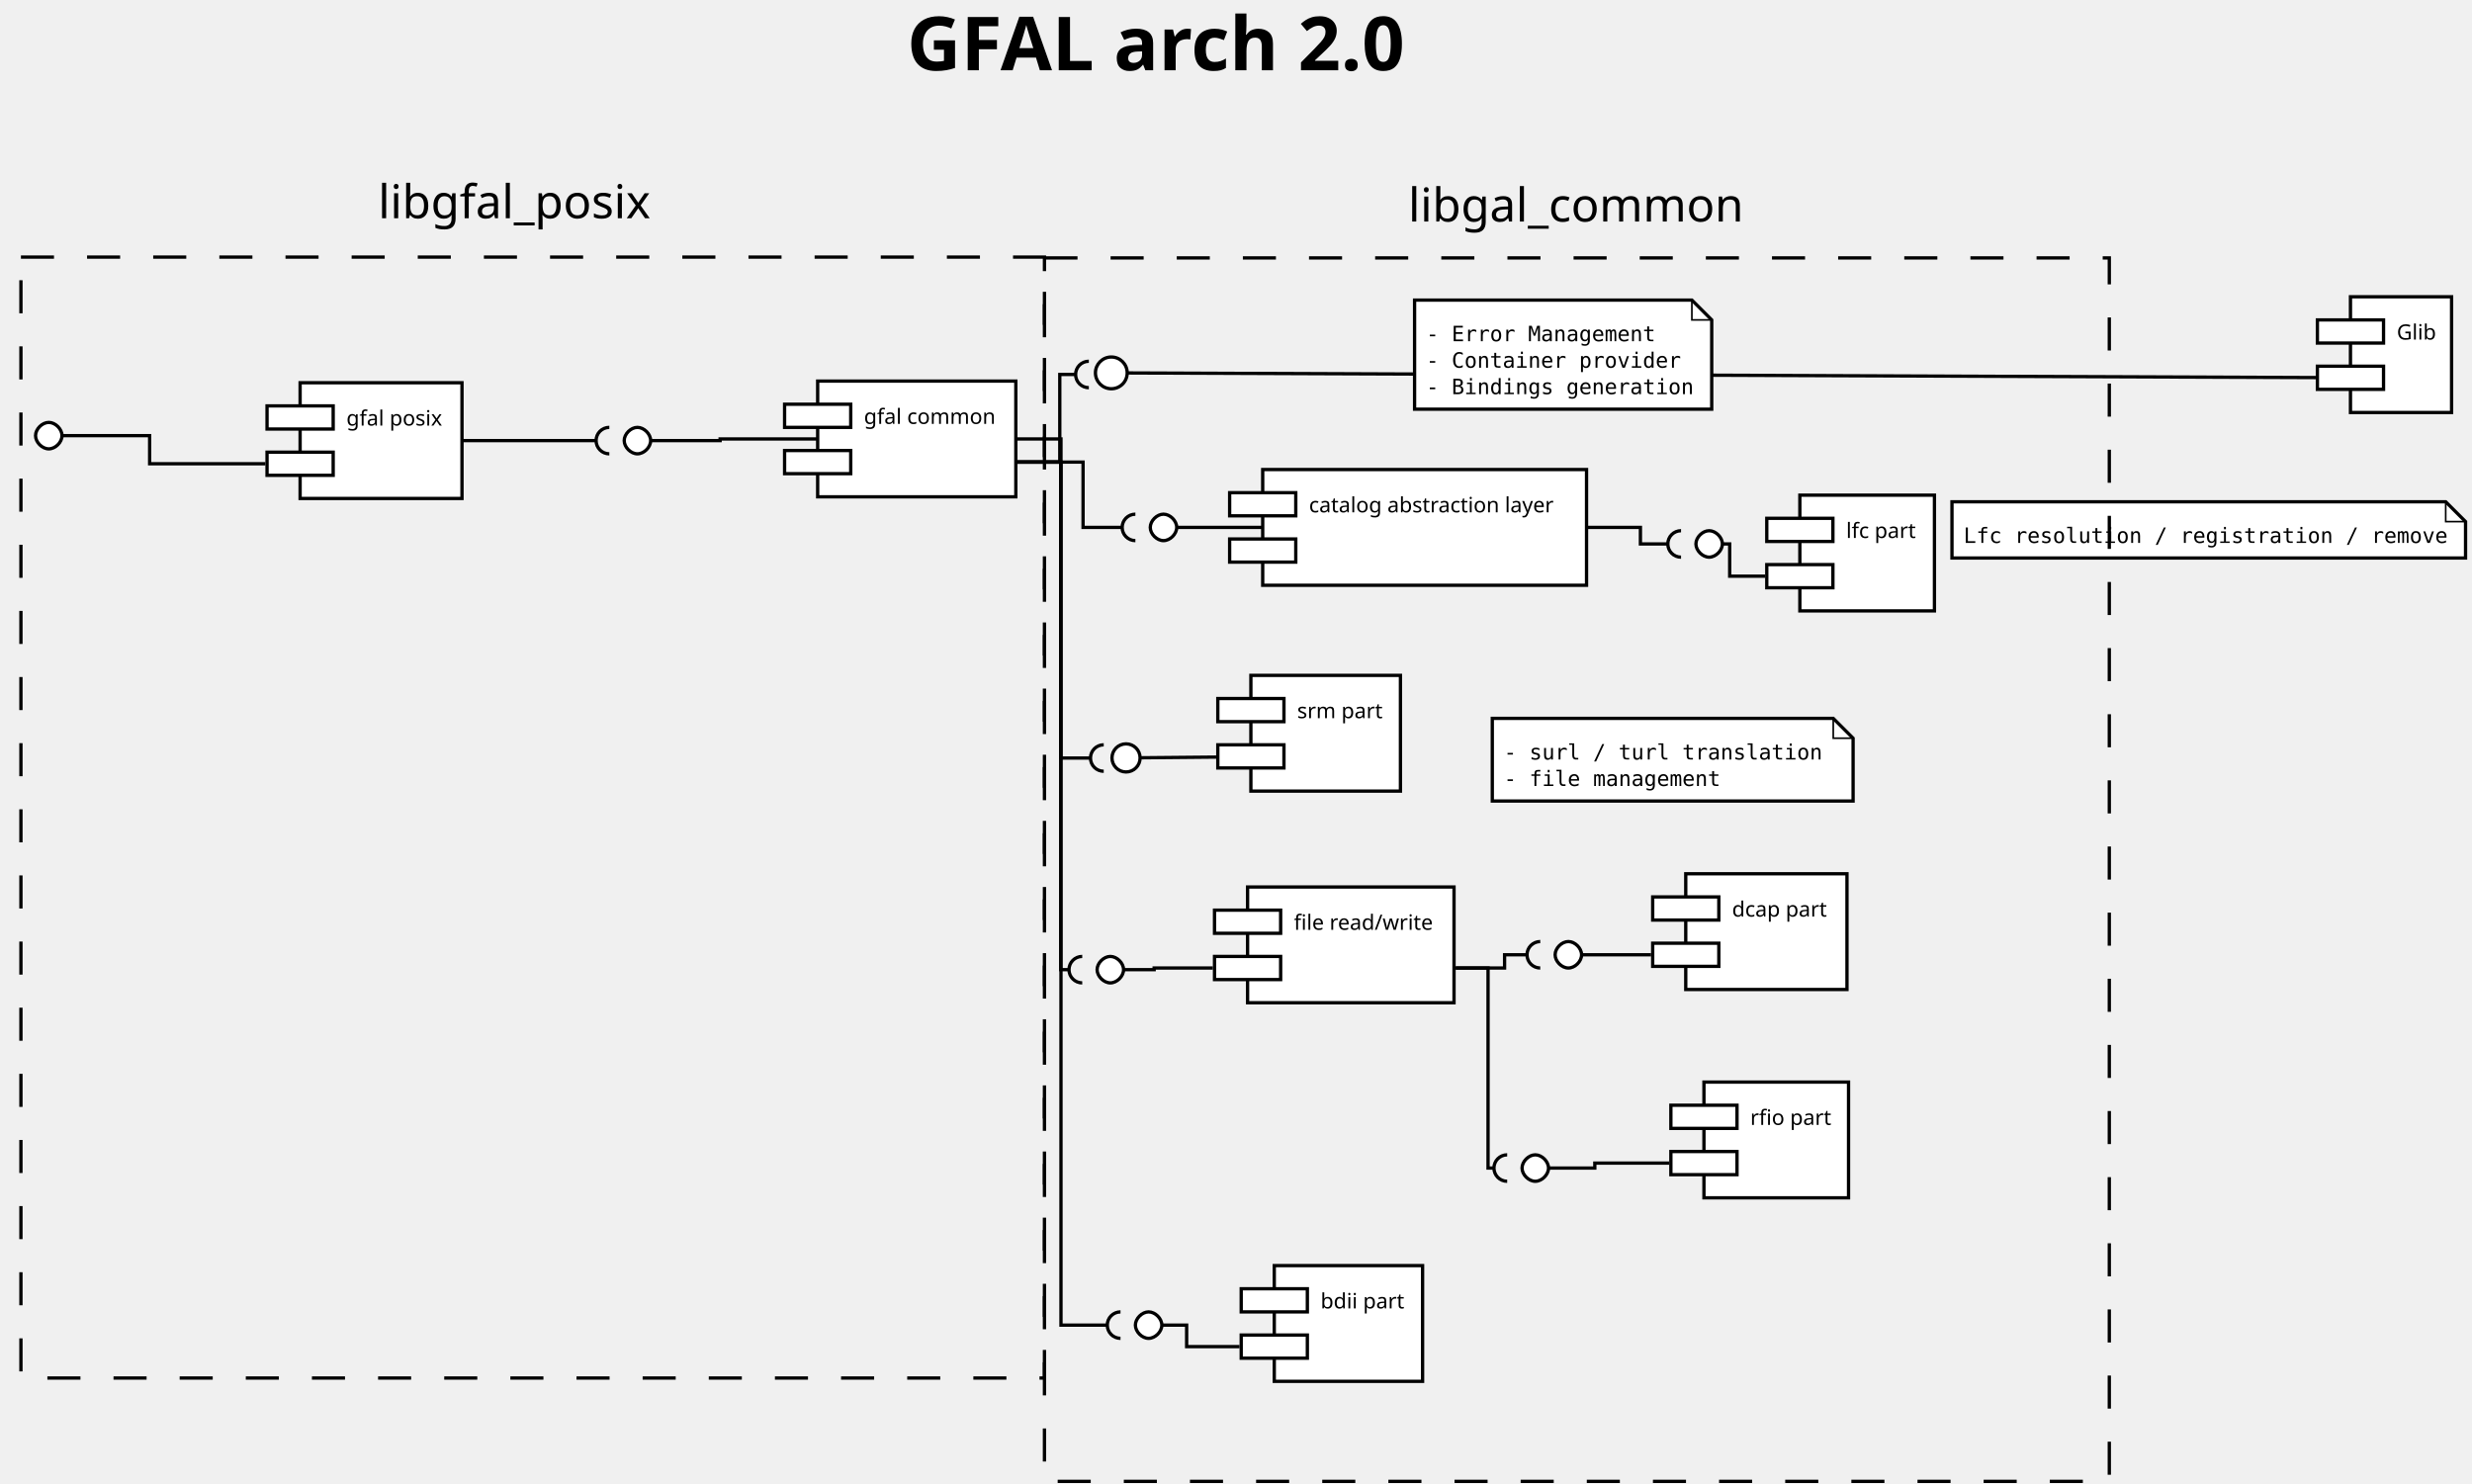
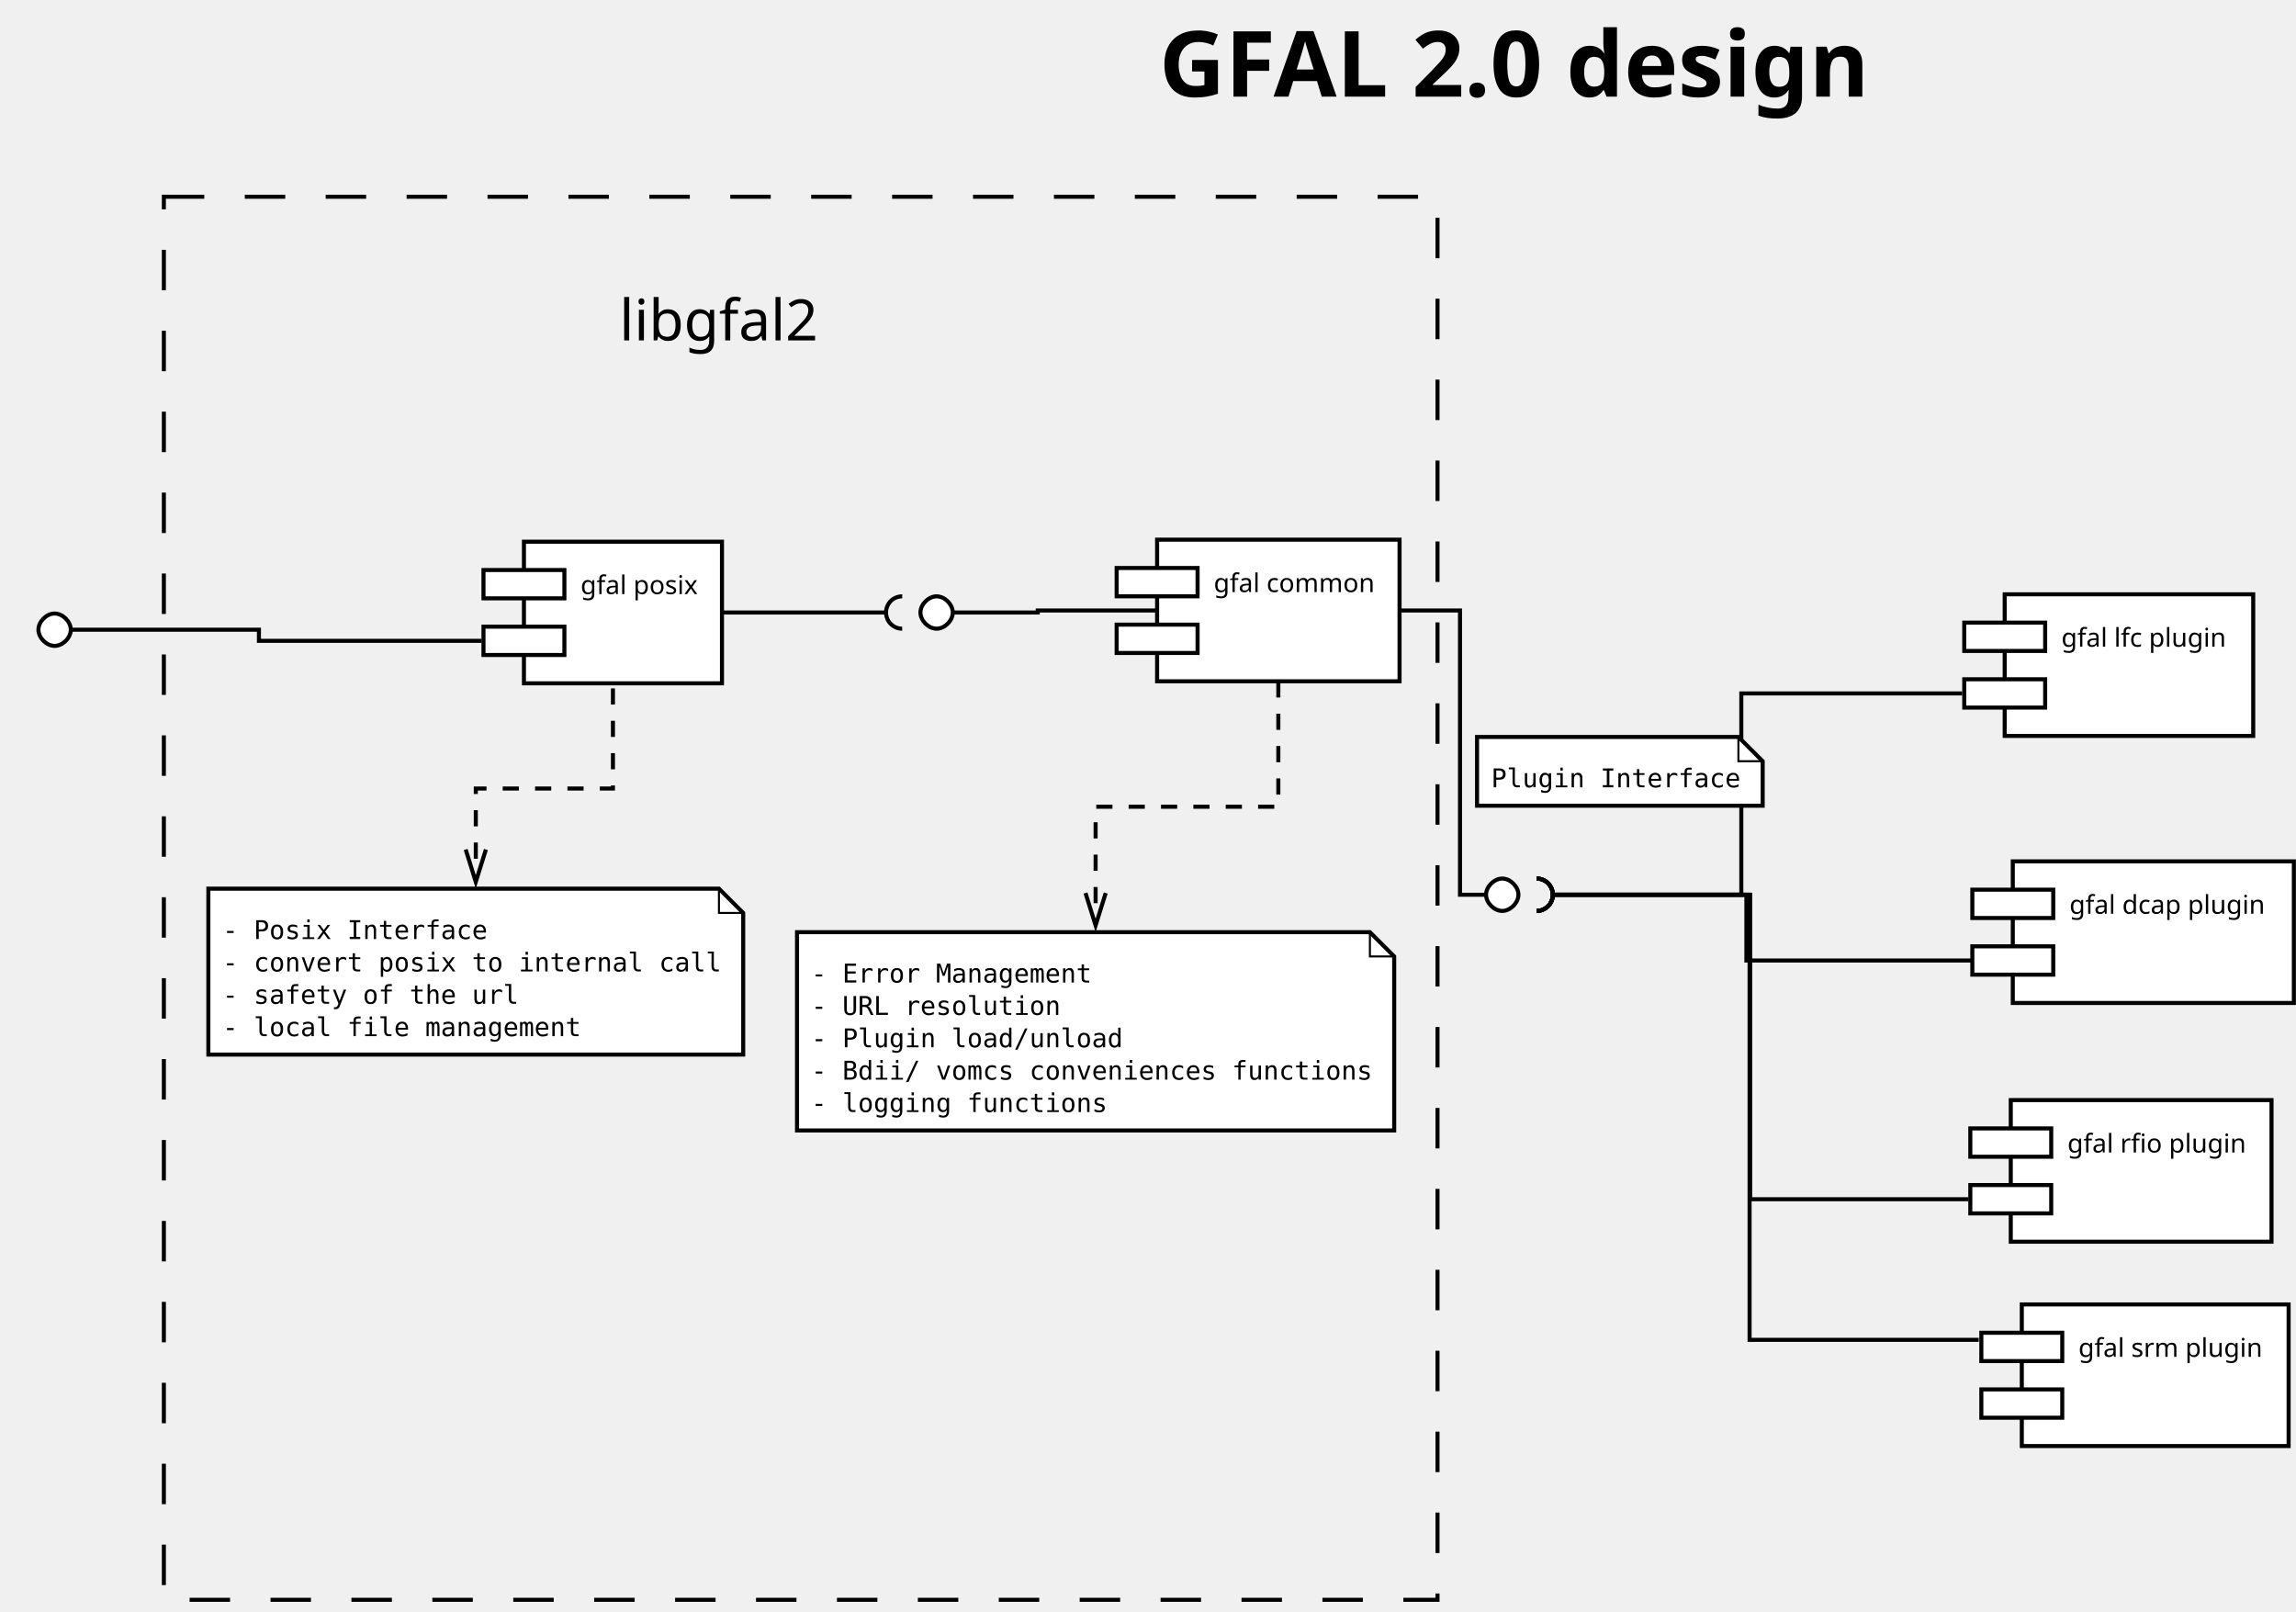
- <svg xmlns="http://www.w3.org/2000/svg" width="75cm" height="45cm" viewBox="245 -548 1490 897">
+ <svg xmlns="http://www.w3.org/2000/svg" width="57cm" height="40cm" viewBox="165 -580 1135 788">
  <g>
    <rect style="fill: #ffffff" x="424" y="-316.5" width="97.9" height="70" />
    <rect style="fill: none; fill-opacity:0; stroke-width: 2; stroke: #000000" x="424" y="-316.5" width="97.9" height="70" />
    <rect style="fill: #ffffff" x="404" y="-302.5" width="40" height="14" />
    <rect style="fill: none; fill-opacity:0; stroke-width: 2; stroke: #000000" x="404" y="-302.5" width="40" height="14" />
    <rect style="fill: #ffffff" x="404" y="-274.5" width="40" height="14" />
    <rect style="fill: none; fill-opacity:0; stroke-width: 2; stroke: #000000" x="404" y="-274.5" width="40" height="14" />
    <text style="fill: #000000;text-anchor:start;font-size:12.8;font-family:sanserif;font-style:normal;font-weight:normal" x="452" y="-290.6">
      <tspan x="452" y="-290.6">gfal posix</tspan>
    </text>
  </g>
  <g>
    <rect style="fill: #ffffff" x="737" y="-317.5" width="119.85" height="70" />
    <rect style="fill: none; fill-opacity:0; stroke-width: 2; stroke: #000000" x="737" y="-317.5" width="119.85" height="70" />
    <rect style="fill: #ffffff" x="717" y="-303.5" width="40" height="14" />
    <rect style="fill: none; fill-opacity:0; stroke-width: 2; stroke: #000000" x="717" y="-303.5" width="40" height="14" />
    <rect style="fill: #ffffff" x="717" y="-275.5" width="40" height="14" />
    <rect style="fill: none; fill-opacity:0; stroke-width: 2; stroke: #000000" x="717" y="-275.5" width="40" height="14" />
    <text style="fill: #000000;text-anchor:start;font-size:12.8;font-family:sanserif;font-style:normal;font-weight:normal" x="765" y="-291.6">
      <tspan x="765" y="-291.6">gfal common</tspan>
    </text>
  </g>
  <g>
    <polyline style="fill: none; fill-opacity:0; stroke-width: 2; stroke: #000000" points="521.9,-281.5 563.254,-281.5 563.254,-281.5 603,-281.5 " />
    <path style="fill: none; fill-opacity:0; stroke-width: 2; stroke: #000000" d="M 611,-289.5 A 8,8 0 1 0 611,-273.5" />
    <text style="fill: #000000;text-anchor:middle;font-size:12.8;font-family:monospace;font-style:normal;font-weight:normal" x="663" y="-299.5">
      <tspan x="663" y="-299.5" />
    </text>
  </g>
  <g>
-     <polyline style="fill: none; fill-opacity:0; stroke-width: 2; stroke: #000000" points="402.994,-267.5 332.997,-267.5 332.997,-284.5 280,-284.5 " />
-     <path style="fill: #ffffff" d="M 264 -284.5 C 264,-288.5 268,-292.5 272,-292.5 C 276,-292.5 280,-288.5 280,-284.5 C 280,-280.5 276,-276.5 272,-276.5 C 268,-276.5 264,-280.5 264,-284.5z" />
-     <path style="fill: none; fill-opacity:0; stroke-width: 2; stroke: #000000" d="M 264 -284.5 C 264,-288.5 268,-292.5 272,-292.5 C 276,-292.5 280,-288.5 280,-284.5 C 280,-280.5 276,-276.5 272,-276.5 C 268,-276.5 264,-280.5 264,-284.5" />
+     <polyline style="fill: none; fill-opacity:0; stroke-width: 2; stroke: #000000" points="402.994,-267.5 292.997,-267.5 292.997,-273 200,-273 " />
+     <path style="fill: #ffffff" d="M 184 -273 C 184,-277 188,-281 192,-281 C 196,-281 200,-277 200,-273 C 200,-269 196,-265 192,-265 C 188,-265 184,-269 184,-273z" />
+     <path style="fill: none; fill-opacity:0; stroke-width: 2; stroke: #000000" d="M 184 -273 C 184,-277 188,-281 192,-281 C 196,-281 200,-277 200,-273 C 200,-269 196,-265 192,-265 C 188,-265 184,-269 184,-273" />
    <text style="fill: #000000;text-anchor:middle;font-size:12.8;font-family:monospace;font-style:normal;font-weight:normal" x="416" y="-304.5">
      <tspan x="416" y="-304.5" />
    </text>
  </g>
  <g>
    <polyline style="fill: none; fill-opacity:0; stroke-width: 2; stroke: #000000" points="737,-282.5 678,-282.5 678,-281.5 636,-281.5 " />
    <path style="fill: #ffffff" d="M 620 -281.5 C 620,-285.5 624,-289.5 628,-289.5 C 632,-289.5 636,-285.5 636,-281.5 C 636,-277.5 632,-273.5 628,-273.5 C 624,-273.5 620,-277.5 620,-281.5z" />
    <path style="fill: none; fill-opacity:0; stroke-width: 2; stroke: #000000" d="M 620 -281.5 C 620,-285.5 624,-289.5 628,-289.5 C 632,-289.5 636,-285.5 636,-281.5 C 636,-277.5 632,-273.5 628,-273.5 C 624,-273.5 620,-277.5 620,-281.5" />
    <text style="fill: #000000;text-anchor:middle;font-size:12.8;font-family:monospace;font-style:normal;font-weight:normal" x="733" y="-303.5">
      <tspan x="733" y="-303.5" />
    </text>
  </g>
-   <text style="fill: #000000;text-anchor:start;font-size:45.156;font-family:sanserif;font-style:normal;font-weight:700" x="791" y="-505.5">
-     <tspan x="791" y="-505.5">GFAL arch 2.0 </tspan>
+   <text style="fill: #000000;text-anchor:start;font-size:45.156;font-family:sanserif;font-style:normal;font-weight:700" x="738" y="-536.5">
+     <tspan x="738" y="-536.5">GFAL 2.0 design</tspan>
  </text>
  <g>
-     <rect style="fill: #ffffff" x="1664" y="-368.5" width="61.15" height="70" />
-     <rect style="fill: none; fill-opacity:0; stroke-width: 2; stroke: #000000" x="1664" y="-368.5" width="61.15" height="70" />
-     <rect style="fill: #ffffff" x="1644" y="-354.5" width="40" height="14" />
-     <rect style="fill: none; fill-opacity:0; stroke-width: 2; stroke: #000000" x="1644" y="-354.5" width="40" height="14" />
-     <rect style="fill: #ffffff" x="1644" y="-326.5" width="40" height="14" />
-     <rect style="fill: none; fill-opacity:0; stroke-width: 2; stroke: #000000" x="1644" y="-326.5" width="40" height="14" />
-     <text style="fill: #000000;text-anchor:start;font-size:12.8;font-family:sanserif;font-style:normal;font-weight:normal" x="1692" y="-342.6">
-       <tspan x="1692" y="-342.6">Glib</tspan>
+     <polygon style="fill: #ffffff" points="559,-123.5 842.2,-123.5 854.2,-111.5 854.2,-25.5 559,-25.5 " />
+     <polygon style="fill: none; fill-opacity:0; stroke-width: 2; stroke: #000000" points="559,-123.5 842.2,-123.5 854.2,-111.5 854.2,-25.5 559,-25.5 " />
+     <polyline style="fill: none; fill-opacity:0; stroke-width: 1; stroke: #000000" points="842.2,-123.5 842.2,-111.5 854.2,-111.5 " />
+     <text style="fill: #000000;text-anchor:start;font-size:12.8;font-family:monospace;font-style:normal;font-weight:normal" x="566" y="-98.6">
+       <tspan x="566" y="-98.6">- Error Management</tspan>
+       <tspan x="566" y="-82.6">- URL resolution</tspan>
+       <tspan x="566" y="-66.6">- Plugin load/unload</tspan>
+       <tspan x="566" y="-50.6">- Bdii/ vomcs conveniences functions</tspan>
+       <tspan x="566" y="-34.6">- logging functions</tspan>
    </text>
  </g>
  <g>
-     <line style="fill: none; fill-opacity:0; stroke-width: 2; stroke: #000000" x1="1643" y1="-319.623" x2="905" y2="-322.5" />
-     <ellipse style="fill: #ffffff" cx="914.599" cy="-322.463" rx="9.599" ry="9.599" />
-     <ellipse style="fill: none; fill-opacity:0; stroke-width: 2; stroke: #000000" cx="914.599" cy="-322.463" rx="9.599" ry="9.599" />
-     <text style="fill: #000000;text-anchor:start;font-size:12.8;font-family:monospace;font-style:normal;font-weight:normal" x="899" y="-322.5" />
-   </g>
-   <g>
-     <polyline style="fill: none; fill-opacity:0; stroke-width: 2; stroke: #000000" points="857.86,-268.5 883.43,-268.5 883.43,-321.5 893,-321.5 " />
-     <path style="fill: none; fill-opacity:0; stroke-width: 2; stroke: #000000" d="M 901,-329.5 A 8,8 0 1 0 901,-313.5" />
-     <text style="fill: #000000;text-anchor:middle;font-size:12.8;font-family:monospace;font-style:normal;font-weight:normal" x="827" y="-296.5">
-       <tspan x="827" y="-296.5" />
+     <rect style="fill: #ffffff" x="1156" y="-290.5" width="122.85" height="70" />
+     <rect style="fill: none; fill-opacity:0; stroke-width: 2; stroke: #000000" x="1156" y="-290.5" width="122.85" height="70" />
+     <rect style="fill: #ffffff" x="1136" y="-276.5" width="40" height="14" />
+     <rect style="fill: none; fill-opacity:0; stroke-width: 2; stroke: #000000" x="1136" y="-276.5" width="40" height="14" />
+     <rect style="fill: #ffffff" x="1136" y="-248.5" width="40" height="14" />
+     <rect style="fill: none; fill-opacity:0; stroke-width: 2; stroke: #000000" x="1136" y="-248.5" width="40" height="14" />
+     <text style="fill: #000000;text-anchor:start;font-size:12.8;font-family:sanserif;font-style:normal;font-weight:normal" x="1184" y="-264.6">
+       <tspan x="1184" y="-264.6">gfal lfc plugin</tspan>
    </text>
  </g>
  <g>
-     <polygon style="fill: #ffffff" points="1098,-366.5 1265.7,-366.5 1277.7,-354.5 1277.7,-300.5 1098,-300.5 " />
-     <polygon style="fill: none; fill-opacity:0; stroke-width: 2; stroke: #000000" points="1098,-366.5 1265.7,-366.5 1277.7,-354.5 1277.7,-300.5 1098,-300.5 " />
-     <polyline style="fill: none; fill-opacity:0; stroke-width: 1; stroke: #000000" points="1265.7,-366.5 1265.7,-354.5 1277.7,-354.5 " />
-     <text style="fill: #000000;text-anchor:start;font-size:12.8;font-family:monospace;font-style:normal;font-weight:normal" x="1105" y="-341.6">
-       <tspan x="1105" y="-341.6">- Error Management</tspan>
-       <tspan x="1105" y="-325.6">- Container provider</tspan>
-       <tspan x="1105" y="-309.6">- Bindings generation</tspan>
+     <rect style="fill: #ffffff" x="1160" y="-158.5" width="138.95" height="70" />
+     <rect style="fill: none; fill-opacity:0; stroke-width: 2; stroke: #000000" x="1160" y="-158.5" width="138.95" height="70" />
+     <rect style="fill: #ffffff" x="1140" y="-144.5" width="40" height="14" />
+     <rect style="fill: none; fill-opacity:0; stroke-width: 2; stroke: #000000" x="1140" y="-144.5" width="40" height="14" />
+     <rect style="fill: #ffffff" x="1140" y="-116.5" width="40" height="14" />
+     <rect style="fill: none; fill-opacity:0; stroke-width: 2; stroke: #000000" x="1140" y="-116.5" width="40" height="14" />
+     <text style="fill: #000000;text-anchor:start;font-size:12.8;font-family:sanserif;font-style:normal;font-weight:normal" x="1188" y="-132.6">
+       <tspan x="1188" y="-132.6">gfal dcap plugin</tspan>
    </text>
  </g>
  <g>
-     <rect style="fill: #ffffff" x="1331" y="-248.5" width="81.4" height="70" />
-     <rect style="fill: none; fill-opacity:0; stroke-width: 2; stroke: #000000" x="1331" y="-248.5" width="81.4" height="70" />
-     <rect style="fill: #ffffff" x="1311" y="-234.5" width="40" height="14" />
-     <rect style="fill: none; fill-opacity:0; stroke-width: 2; stroke: #000000" x="1311" y="-234.5" width="40" height="14" />
-     <rect style="fill: #ffffff" x="1311" y="-206.5" width="40" height="14" />
-     <rect style="fill: none; fill-opacity:0; stroke-width: 2; stroke: #000000" x="1311" y="-206.5" width="40" height="14" />
-     <text style="fill: #000000;text-anchor:start;font-size:12.8;font-family:sanserif;font-style:normal;font-weight:normal" x="1359" y="-222.6">
-       <tspan x="1359" y="-222.6">lfc part</tspan>
+     <rect style="fill: #ffffff" x="1159" y="-40.5" width="128.9" height="70" />
+     <rect style="fill: none; fill-opacity:0; stroke-width: 2; stroke: #000000" x="1159" y="-40.5" width="128.9" height="70" />
+     <rect style="fill: #ffffff" x="1139" y="-26.5" width="40" height="14" />
+     <rect style="fill: none; fill-opacity:0; stroke-width: 2; stroke: #000000" x="1139" y="-26.5" width="40" height="14" />
+     <rect style="fill: #ffffff" x="1139" y="1.5" width="40" height="14" />
+     <rect style="fill: none; fill-opacity:0; stroke-width: 2; stroke: #000000" x="1139" y="1.5" width="40" height="14" />
+     <text style="fill: #000000;text-anchor:start;font-size:12.8;font-family:sanserif;font-style:normal;font-weight:normal" x="1187" y="-14.6">
+       <tspan x="1187" y="-14.6">gfal rfio plugin</tspan>
+     </text>
+   </g>
+   <rect style="fill: none; fill-opacity:0; stroke-width: 2; stroke-dasharray: 20; stroke: #000000" x="246" y="-487" width="629.615" height="693.5" />
+   <text style="fill: #000000;text-anchor:start;font-size:12.8;font-family:sanserif;font-style:normal;font-weight:normal" x="523.154" y="-356.5">
+     <tspan x="523.154" y="-356.5" />
+   </text>
+   <text style="fill: #000000;text-anchor:start;font-size:12.8;font-family:sanserif;font-style:normal;font-weight:normal" x="560.808" y="-140.25">
+     <tspan x="560.808" y="-140.25" />
+   </text>
+   <text style="fill: #000000;text-anchor:start;font-size:28.222;font-family:sanserif;font-style:normal;font-weight:normal" x="471.154" y="-416">
+     <tspan x="471.154" y="-416">libgfal2</tspan>
+   </text>
+   <g>
+     <polyline style="fill: none; fill-opacity:0; stroke-width: 2; stroke-dasharray: 8; stroke: #000000" points="796.925,-247.5 796.925,-185.5 706.6,-185.5 706.6,-130.205 " />
+     <polyline style="fill: none; fill-opacity:0; stroke-width: 2; stroke: #000000" points="701.6,-142.853 706.6,-126.853 711.6,-142.853 " />
+   </g>
+   <g>
+     <polygon style="fill: #ffffff" points="268,-145 520.4,-145 532.4,-133 532.4,-63 268,-63 " />
+     <polygon style="fill: none; fill-opacity:0; stroke-width: 2; stroke: #000000" points="268,-145 520.4,-145 532.4,-133 532.4,-63 268,-63 " />
+     <polyline style="fill: none; fill-opacity:0; stroke-width: 1; stroke: #000000" points="520.4,-145 520.4,-133 532.4,-133 " />
+     <text style="fill: #000000;text-anchor:start;font-size:12.8;font-family:monospace;font-style:normal;font-weight:normal" x="275" y="-120.1">
+       <tspan x="275" y="-120.1">- Posix Interface</tspan>
+       <tspan x="275" y="-104.1">- convert posix to internal call</tspan>
+       <tspan x="275" y="-88.1">- safety of the url</tspan>
+       <tspan x="275" y="-72.1">- local file management</tspan>
    </text>
  </g>
  <g>
-     <polygon style="fill: #ffffff" points="1423,-244.5 1721.6,-244.5 1733.6,-232.5 1733.6,-210.5 1423,-210.5 " />
-     <polygon style="fill: none; fill-opacity:0; stroke-width: 2; stroke: #000000" points="1423,-244.5 1721.6,-244.5 1733.6,-232.5 1733.6,-210.5 1423,-210.5 " />
-     <polyline style="fill: none; fill-opacity:0; stroke-width: 1; stroke: #000000" points="1721.6,-244.5 1721.6,-232.5 1733.6,-232.5 " />
-     <text style="fill: #000000;text-anchor:start;font-size:12.8;font-family:monospace;font-style:normal;font-weight:normal" x="1430" y="-219.6">
-       <tspan x="1430" y="-219.6">Lfc resolution / registration / remove</tspan>
+     <polyline style="fill: none; fill-opacity:0; stroke-width: 2; stroke-dasharray: 8; stroke: #000000" points="468,-244 468,-194.5 400.2,-194.5 400.2,-151.705 " />
+     <polyline style="fill: none; fill-opacity:0; stroke-width: 2; stroke: #000000" points="395.2,-164.353 400.2,-148.353 405.2,-164.353 " />
+   </g>
+   <g>
+     <polyline style="fill: none; fill-opacity:0; stroke-width: 2; stroke: #000000" points="856.85,-282.5 886.733,-282.5 886.733,-142 899.615,-142 " />
+     <path style="fill: #ffffff" d="M 915.615 -142 C 915.615,-138 911.615,-134 907.615,-134 C 903.615,-134 899.615,-138 899.615,-142 C 899.615,-146 903.615,-150 907.615,-150 C 911.615,-150 915.615,-146 915.615,-142z" />
+     <path style="fill: none; fill-opacity:0; stroke-width: 2; stroke: #000000" d="M 915.615 -142 C 915.615,-138 911.615,-134 907.615,-134 C 903.615,-134 899.615,-138 899.615,-142 C 899.615,-146 903.615,-150 907.615,-150 C 911.615,-150 915.615,-146 915.615,-142" />
+     <text style="fill: #000000;text-anchor:middle;font-size:12.8;font-family:monospace;font-style:normal;font-weight:normal" x="953.615" y="-260">
+       <tspan x="953.615" y="-260" />
    </text>
  </g>
  <g>
-     <polyline style="fill: none; fill-opacity:0; stroke-width: 2; stroke: #000000" points="1309.99,-199.5 1288.57,-199.5 1288.57,-219 1284.15,-219 " />
-     <path style="fill: #ffffff" d="M 1268.15 -219 C 1268.15,-223 1272.15,-227 1276.15,-227 C 1280.15,-227 1284.15,-223 1284.15,-219 C 1284.15,-215 1280.15,-211 1276.15,-211 C 1272.15,-211 1268.15,-215 1268.15,-219z" />
-     <path style="fill: none; fill-opacity:0; stroke-width: 2; stroke: #000000" d="M 1268.15 -219 C 1268.15,-223 1272.15,-227 1276.15,-227 C 1280.15,-227 1284.15,-223 1284.15,-219 C 1284.15,-215 1280.15,-211 1276.15,-211 C 1272.15,-211 1268.15,-215 1268.15,-219" />
-     <text style="fill: #000000;text-anchor:middle;font-size:12.8;font-family:monospace;font-style:normal;font-weight:normal" x="1021" y="-235.5">
-       <tspan x="1021" y="-235.5" />
+     <rect style="fill: #ffffff" x="1164.45" y="60.5" width="131.9" height="70" />
+     <rect style="fill: none; fill-opacity:0; stroke-width: 2; stroke: #000000" x="1164.45" y="60.5" width="131.9" height="70" />
+     <rect style="fill: #ffffff" x="1144.45" y="74.5" width="40" height="14" />
+     <rect style="fill: none; fill-opacity:0; stroke-width: 2; stroke: #000000" x="1144.45" y="74.5" width="40" height="14" />
+     <rect style="fill: #ffffff" x="1144.45" y="102.5" width="40" height="14" />
+     <rect style="fill: none; fill-opacity:0; stroke-width: 2; stroke: #000000" x="1144.45" y="102.5" width="40" height="14" />
+     <text style="fill: #000000;text-anchor:start;font-size:12.8;font-family:sanserif;font-style:normal;font-weight:normal" x="1192.45" y="86.4">
+       <tspan x="1192.45" y="86.4">gfal srm plugin</tspan>
    </text>
  </g>
  <g>
-     <polyline style="fill: none; fill-opacity:0; stroke-width: 2; stroke: #000000" points="857.86,-268.5 897.506,-268.5 897.506,-229 921.152,-229 " />
-     <path style="fill: none; fill-opacity:0; stroke-width: 2; stroke: #000000" d="M 929.152,-237 A 8,8 0 1 0 929.152,-221" />
-     <text style="fill: #000000;text-anchor:middle;font-size:12.8;font-family:monospace;font-style:normal;font-weight:normal" x="827" y="-279.5">
-       <tspan x="827" y="-279.5" />
+     <polyline style="fill: none; fill-opacity:0; stroke-width: 2; stroke: #000000" points="1134.99,-241.5 1025.8,-241.5 1025.8,-142 932.615,-142 " />
+     <path style="fill: none; fill-opacity:0; stroke-width: 2; stroke: #000000" d="M 924.615,-134 A 8,8 0 1 0 924.615,-150" />
+     <text style="fill: #000000;text-anchor:middle;font-size:12.8;font-family:monospace;font-style:normal;font-weight:normal" x="1158.16" y="-278">
+       <tspan x="1158.16" y="-278" />
    </text>
  </g>
  <g>
-     <rect style="fill: #ffffff" x="999" y="-139.5" width="90.45" height="70" />
-     <rect style="fill: none; fill-opacity:0; stroke-width: 2; stroke: #000000" x="999" y="-139.5" width="90.45" height="70" />
-     <rect style="fill: #ffffff" x="979" y="-125.5" width="40" height="14" />
-     <rect style="fill: none; fill-opacity:0; stroke-width: 2; stroke: #000000" x="979" y="-125.5" width="40" height="14" />
-     <rect style="fill: #ffffff" x="979" y="-97.5" width="40" height="14" />
-     <rect style="fill: none; fill-opacity:0; stroke-width: 2; stroke: #000000" x="979" y="-97.5" width="40" height="14" />
-     <text style="fill: #000000;text-anchor:start;font-size:12.8;font-family:sanserif;font-style:normal;font-weight:normal" x="1027" y="-113.6">
-       <tspan x="1027" y="-113.6">srm part</tspan>
+     <polyline style="fill: none; fill-opacity:0; stroke-width: 2; stroke: #000000" points="1140,-109.5 1028.31,-109.5 1028.31,-142 932.615,-142 " />
+     <path style="fill: none; fill-opacity:0; stroke-width: 2; stroke: #000000" d="M 924.615,-134 A 8,8 0 1 0 924.615,-150" />
+     <text style="fill: #000000;text-anchor:middle;font-size:12.8;font-family:monospace;font-style:normal;font-weight:normal" x="1138.16" y="-128">
+       <tspan x="1138.16" y="-128" />
    </text>
  </g>
  <g>
-     <line style="fill: none; fill-opacity:0; stroke-width: 2; stroke: #000000" x1="978.012" y1="-90.077" x2="915" y2="-89.5" />
-     <ellipse style="fill: #ffffff" cx="923.499" cy="-89.578" rx="8.5" ry="8.5" />
-     <ellipse style="fill: none; fill-opacity:0; stroke-width: 2; stroke: #000000" cx="923.499" cy="-89.578" rx="8.5" ry="8.5" />
-     <text style="fill: #000000;text-anchor:start;font-size:12.8;font-family:monospace;font-style:normal;font-weight:normal" x="909" y="-89.5" />
-   </g>
-   <g>
-     <polyline style="fill: none; fill-opacity:0; stroke-width: 2; stroke: #000000" points="857.754,-268.5 884,-268.5 884,-89.5 902,-89.5 " />
-     <path style="fill: none; fill-opacity:0; stroke-width: 2; stroke: #000000" d="M 910,-97.5 A 8,8 0 1 0 910,-81.5" />
-     <text style="fill: #000000;text-anchor:middle;font-size:12.8;font-family:monospace;font-style:normal;font-weight:normal" x="829" y="-123.5">
-       <tspan x="829" y="-123.5" />
+     <polyline style="fill: none; fill-opacity:0; stroke-width: 2; stroke: #000000" points="1138.02,8.5 1030.16,8.5 1030.16,-142 932.615,-142 " />
+     <path style="fill: none; fill-opacity:0; stroke-width: 2; stroke: #000000" d="M 924.615,-134 A 8,8 0 1 0 924.615,-150" />
+     <text style="fill: #000000;text-anchor:middle;font-size:12.8;font-family:monospace;font-style:normal;font-weight:normal" x="1141.16" y="-36">
+       <tspan x="1141.16" y="-36" />
    </text>
  </g>
  <g>
-     <rect style="fill: #ffffff" x="997.002" y="-11.5" width="124.85" height="70" />
-     <rect style="fill: none; fill-opacity:0; stroke-width: 2; stroke: #000000" x="997.002" y="-11.5" width="124.85" height="70" />
-     <rect style="fill: #ffffff" x="977.002" y="2.5" width="40" height="14" />
-     <rect style="fill: none; fill-opacity:0; stroke-width: 2; stroke: #000000" x="977.002" y="2.5" width="40" height="14" />
-     <rect style="fill: #ffffff" x="977.002" y="30.5" width="40" height="14" />
-     <rect style="fill: none; fill-opacity:0; stroke-width: 2; stroke: #000000" x="977.002" y="30.5" width="40" height="14" />
-     <text style="fill: #000000;text-anchor:start;font-size:12.8;font-family:sanserif;font-style:normal;font-weight:normal" x="1025" y="14.4">
-       <tspan x="1025" y="14.4">file read/write</tspan>
+     <polyline style="fill: none; fill-opacity:0; stroke-width: 2; stroke: #000000" points="1143.16,78 1029.89,78 1029.89,-142 932.615,-142 " />
+     <path style="fill: none; fill-opacity:0; stroke-width: 2; stroke: #000000" d="M 924.615,-134 A 8,8 0 1 0 924.615,-150" />
+     <text style="fill: #000000;text-anchor:middle;font-size:12.8;font-family:monospace;font-style:normal;font-weight:normal" x="1143.16" y="58">
+       <tspan x="1143.16" y="58" />
    </text>
  </g>
  <g>
-     <polyline style="fill: none; fill-opacity:0; stroke-width: 2; stroke: #000000" points="975.994,37.5 940.498,37.5 940.498,38.5 922.002,38.5 " />
-     <path style="fill: #ffffff" d="M 906.002 38.5 C 906.002,34.5 910.002,30.5 914.002,30.5 C 918.002,30.5 922.002,34.5 922.002,38.5 C 922.002,42.5 918.002,46.5 914.002,46.5 C 910.002,46.5 906.002,42.5 906.002,38.5z" />
-     <path style="fill: none; fill-opacity:0; stroke-width: 2; stroke: #000000" d="M 906.002 38.5 C 906.002,34.5 910.002,30.5 914.002,30.5 C 918.002,30.5 922.002,34.5 922.002,38.5 C 922.002,42.5 918.002,46.5 914.002,46.5 C 910.002,46.5 906.002,42.5 906.002,38.5" />
-     <text style="fill: #000000;text-anchor:middle;font-size:12.8;font-family:monospace;font-style:normal;font-weight:normal" x="950.002" y="11.5">
-       <tspan x="950.002" y="11.5" />
-     </text>
-   </g>
-   <g>
-     <polyline style="fill: none; fill-opacity:0; stroke-width: 2; stroke: #000000" points="857.756,-268.5 884.002,-268.5 884.002,38.5 889.002,38.5 " />
-     <path style="fill: none; fill-opacity:0; stroke-width: 2; stroke: #000000" d="M 897.002,30.5 A 8,8 0 1 0 897.002,46.5" />
-     <text style="fill: #000000;text-anchor:middle;font-size:12.8;font-family:monospace;font-style:normal;font-weight:normal" x="862.002" y="19.5">
-       <tspan x="862.002" y="19.5" />
-     </text>
-   </g>
-   <g>
-     <rect style="fill: #ffffff" x="1262" y="-19.5" width="97.5" height="70" />
-     <rect style="fill: none; fill-opacity:0; stroke-width: 2; stroke: #000000" x="1262" y="-19.5" width="97.5" height="70" />
-     <rect style="fill: #ffffff" x="1242" y="-5.5" width="40" height="14" />
-     <rect style="fill: none; fill-opacity:0; stroke-width: 2; stroke: #000000" x="1242" y="-5.5" width="40" height="14" />
-     <rect style="fill: #ffffff" x="1242" y="22.5" width="40" height="14" />
-     <rect style="fill: none; fill-opacity:0; stroke-width: 2; stroke: #000000" x="1242" y="22.5" width="40" height="14" />
-     <text style="fill: #000000;text-anchor:start;font-size:12.8;font-family:sanserif;font-style:normal;font-weight:normal" x="1290" y="6.4">
-       <tspan x="1290" y="6.4">dcap part</tspan>
-     </text>
-   </g>
-   <g>
-     <rect style="fill: #ffffff" x="1273" y="106.5" width="87.45" height="70" />
-     <rect style="fill: none; fill-opacity:0; stroke-width: 2; stroke: #000000" x="1273" y="106.5" width="87.45" height="70" />
-     <rect style="fill: #ffffff" x="1253" y="120.5" width="40" height="14" />
-     <rect style="fill: none; fill-opacity:0; stroke-width: 2; stroke: #000000" x="1253" y="120.5" width="40" height="14" />
-     <rect style="fill: #ffffff" x="1253" y="148.5" width="40" height="14" />
-     <rect style="fill: none; fill-opacity:0; stroke-width: 2; stroke: #000000" x="1253" y="148.5" width="40" height="14" />
-     <text style="fill: #000000;text-anchor:start;font-size:12.8;font-family:sanserif;font-style:normal;font-weight:normal" x="1301" y="132.4">
-       <tspan x="1301" y="132.4">rfio part</tspan>
-     </text>
-   </g>
-   <g>
-     <polyline style="fill: none; fill-opacity:0; stroke-width: 2; stroke: #000000" points="1241,29.5 1241,29.5 1199,29.5 " />
-     <path style="fill: #ffffff" d="M 1183 29.5 C 1183,25.5 1187,21.5 1191,21.5 C 1195,21.5 1199,25.5 1199,29.5 C 1199,33.5 1195,37.5 1191,37.5 C 1187,37.5 1183,33.5 1183,29.5z" />
-     <path style="fill: none; fill-opacity:0; stroke-width: 2; stroke: #000000" d="M 1183 29.5 C 1183,25.5 1187,21.5 1191,21.5 C 1195,21.5 1199,25.5 1199,29.5 C 1199,33.5 1195,37.5 1191,37.5 C 1187,37.5 1183,33.5 1183,29.5" />
-     <text style="fill: #000000;text-anchor:middle;font-size:12.8;font-family:monospace;font-style:normal;font-weight:normal" x="1303" y="-4.5">
-       <tspan x="1303" y="-4.5" />
-     </text>
-   </g>
-   <g>
-     <polyline style="fill: none; fill-opacity:0; stroke-width: 2; stroke: #000000" points="1122.86,37.5 1152.43,37.5 1152.43,29.5 1166,29.5 " />
-     <path style="fill: none; fill-opacity:0; stroke-width: 2; stroke: #000000" d="M 1174,21.5 A 8,8 0 1 0 1174,37.5" />
-     <text style="fill: #000000;text-anchor:middle;font-size:12.8;font-family:monospace;font-style:normal;font-weight:normal" x="1102" y="-7.5">
-       <tspan x="1102" y="-7.5" />
-     </text>
-   </g>
-   <g>
-     <polyline style="fill: none; fill-opacity:0; stroke-width: 2; stroke: #000000" points="1252,155.5 1207,155.5 1207,158.5 1179,158.5 " />
-     <path style="fill: #ffffff" d="M 1163 158.5 C 1163,154.5 1167,150.5 1171,150.5 C 1175,150.5 1179,154.5 1179,158.5 C 1179,162.5 1175,166.5 1171,166.5 C 1167,166.5 1163,162.5 1163,158.5z" />
-     <path style="fill: none; fill-opacity:0; stroke-width: 2; stroke: #000000" d="M 1163 158.5 C 1163,154.5 1167,150.5 1171,150.5 C 1175,150.5 1179,154.5 1179,158.5 C 1179,162.5 1175,166.5 1171,166.5 C 1167,166.5 1163,162.5 1163,158.5" />
-     <text style="fill: #000000;text-anchor:middle;font-size:12.8;font-family:monospace;font-style:normal;font-weight:normal" x="1283" y="114.5">
-       <tspan x="1283" y="114.5" />
-     </text>
-   </g>
-   <g>
-     <polyline style="fill: none; fill-opacity:0; stroke-width: 2; stroke: #000000" points="1122.86,37.5 1142.43,37.5 1142.43,158.5 1146,158.5 " />
-     <path style="fill: none; fill-opacity:0; stroke-width: 2; stroke: #000000" d="M 1154,150.5 A 8,8 0 1 0 1154,166.5" />
-     <text style="fill: #000000;text-anchor:middle;font-size:12.8;font-family:monospace;font-style:normal;font-weight:normal" x="1097" y="19.5">
-       <tspan x="1097" y="19.5" />
-     </text>
-   </g>
-   <g>
-     <polygon style="fill: #ffffff" points="1145,-113.5 1351.2,-113.5 1363.2,-101.5 1363.2,-63.5 1145,-63.5 " />
-     <polygon style="fill: none; fill-opacity:0; stroke-width: 2; stroke: #000000" points="1145,-113.5 1351.2,-113.5 1363.2,-101.5 1363.2,-63.5 1145,-63.5 " />
-     <polyline style="fill: none; fill-opacity:0; stroke-width: 1; stroke: #000000" points="1351.2,-113.5 1351.2,-101.5 1363.2,-101.5 " />
-     <text style="fill: #000000;text-anchor:start;font-size:12.8;font-family:monospace;font-style:normal;font-weight:normal" x="1152" y="-88.6">
-       <tspan x="1152" y="-88.6">- surl / turl translation </tspan>
-       <tspan x="1152" y="-72.6">- file management</tspan>
-     </text>
-   </g>
-   <g>
-     <rect style="fill: #ffffff" x="1013.15" y="217.5" width="89.7" height="70" />
-     <rect style="fill: none; fill-opacity:0; stroke-width: 2; stroke: #000000" x="1013.15" y="217.5" width="89.7" height="70" />
-     <rect style="fill: #ffffff" x="993.152" y="231.5" width="40" height="14" />
-     <rect style="fill: none; fill-opacity:0; stroke-width: 2; stroke: #000000" x="993.152" y="231.5" width="40" height="14" />
-     <rect style="fill: #ffffff" x="993.152" y="259.5" width="40" height="14" />
-     <rect style="fill: none; fill-opacity:0; stroke-width: 2; stroke: #000000" x="993.152" y="259.5" width="40" height="14" />
-     <text style="fill: #000000;text-anchor:start;font-size:12.8;font-family:sanserif;font-style:normal;font-weight:normal" x="1041.15" y="243.4">
-       <tspan x="1041.15" y="243.4">bdii part</tspan>
-     </text>
-   </g>
-   <g>
-     <polyline style="fill: none; fill-opacity:0; stroke-width: 2; stroke: #000000" points="856.85,-282.5 884.152,-282.5 884.152,253.5 912.152,253.5 " />
-     <path style="fill: none; fill-opacity:0; stroke-width: 2; stroke: #000000" d="M 920.152,245.5 A 8,8 0 1 0 920.152,261.5" />
-     <text style="fill: #000000;text-anchor:middle;font-size:12.8;font-family:monospace;font-style:normal;font-weight:normal" x="348.898" y="197.7">
-       <tspan x="348.898" y="197.7" />
-     </text>
-   </g>
-   <g>
-     <polyline style="fill: none; fill-opacity:0; stroke-width: 2; stroke: #000000" points="992.146,266.5 960.149,266.5 960.149,253.5 945.152,253.5 " />
-     <path style="fill: #ffffff" d="M 929.152 253.5 C 929.152,249.5 933.152,245.5 937.152,245.5 C 941.152,245.5 945.152,249.5 945.152,253.5 C 945.152,257.5 941.152,261.5 937.152,261.5 C 933.152,261.5 929.152,257.5 929.152,253.5z" />
-     <path style="fill: none; fill-opacity:0; stroke-width: 2; stroke: #000000" d="M 929.152 253.5 C 929.152,249.5 933.152,245.5 937.152,245.5 C 941.152,245.5 945.152,249.5 945.152,253.5 C 945.152,257.5 941.152,261.5 937.152,261.5 C 933.152,261.5 929.152,257.5 929.152,253.5" />
-     <text style="fill: #000000;text-anchor:middle;font-size:12.8;font-family:monospace;font-style:normal;font-weight:normal" x="979.152" y="238.5">
-       <tspan x="979.152" y="238.5" />
-     </text>
-   </g>
-   <rect style="fill: none; fill-opacity:0; stroke-width: 2; stroke-dasharray: 20; stroke: #000000" x="255.154" y="-392.5" width="619" height="678" />
-   <text style="fill: #000000;text-anchor:start;font-size:12.8;font-family:sanserif;font-style:normal;font-weight:normal" x="523.154" y="-356.5">
-     <tspan x="523.154" y="-356.5" />
-   </text>
-   <text style="fill: #000000;text-anchor:start;font-size:12.8;font-family:sanserif;font-style:normal;font-weight:normal" x="564.654" y="-53.5">
-     <tspan x="564.654" y="-53.5" />
-   </text>
-   <text style="fill: #000000;text-anchor:start;font-size:28.222;font-family:sanserif;font-style:normal;font-weight:normal" x="471.154" y="-416">
-     <tspan x="471.154" y="-416">libgfal_posix</tspan>
-   </text>
-   <rect style="fill: none; fill-opacity:0; stroke-width: 2; stroke-dasharray: 20; stroke: #000000" x="874.154" y="-392" width="644" height="740" />
-   <text style="fill: #000000;text-anchor:start;font-size:28.222;font-family:sanserif;font-style:normal;font-weight:normal" x="1094.15" y="-414">
-     <tspan x="1094.15" y="-414">libgal_common</tspan>
-   </text>
-   <g>
-     <rect style="fill: #ffffff" x="1006.15" y="-264" width="195.85" height="70" />
-     <rect style="fill: none; fill-opacity:0; stroke-width: 2; stroke: #000000" x="1006.15" y="-264" width="195.85" height="70" />
-     <rect style="fill: #ffffff" x="986.152" y="-250" width="40" height="14" />
-     <rect style="fill: none; fill-opacity:0; stroke-width: 2; stroke: #000000" x="986.152" y="-250" width="40" height="14" />
-     <rect style="fill: #ffffff" x="986.152" y="-222" width="40" height="14" />
-     <rect style="fill: none; fill-opacity:0; stroke-width: 2; stroke: #000000" x="986.152" y="-222" width="40" height="14" />
-     <text style="fill: #000000;text-anchor:start;font-size:12.8;font-family:sanserif;font-style:normal;font-weight:normal" x="1034.15" y="-238.1">
-       <tspan x="1034.15" y="-238.1">catalog abstraction layer</tspan>
-     </text>
-   </g>
-   <g>
-     <polyline style="fill: none; fill-opacity:0; stroke-width: 2; stroke: #000000" points="1006.15,-229 1006.15,-229 954.152,-229 " />
-     <path style="fill: #ffffff" d="M 938.152 -229 C 938.152,-233 942.152,-237 946.152,-237 C 950.152,-237 954.152,-233 954.152,-229 C 954.152,-225 950.152,-221 946.152,-221 C 942.152,-221 938.152,-225 938.152,-229z" />
-     <path style="fill: none; fill-opacity:0; stroke-width: 2; stroke: #000000" d="M 938.152 -229 C 938.152,-233 942.152,-237 946.152,-237 C 950.152,-237 954.152,-233 954.152,-229 C 954.152,-225 950.152,-221 946.152,-221 C 942.152,-221 938.152,-225 938.152,-229" />
-     <text style="fill: #000000;text-anchor:middle;font-size:12.8;font-family:monospace;font-style:normal;font-weight:normal" x="951.152" y="-252">
-       <tspan x="951.152" y="-252" />
-     </text>
-   </g>
-   <g>
-     <polyline style="fill: none; fill-opacity:0; stroke-width: 2; stroke: #000000" points="1202,-229 1234.58,-229 1234.58,-219 1251.15,-219 " />
-     <path style="fill: none; fill-opacity:0; stroke-width: 2; stroke: #000000" d="M 1259.15,-227 A 8,8 0 1 0 1259.15,-211" />
-     <text style="fill: #000000;text-anchor:middle;font-size:12.8;font-family:monospace;font-style:normal;font-weight:normal" x="1175.15" y="-173">
-       <tspan x="1175.15" y="-173" />
+     <polygon style="fill: #ffffff" points="895.156,-220 1024.36,-220 1036.36,-208 1036.36,-186 895.156,-186 " />
+     <polygon style="fill: none; fill-opacity:0; stroke-width: 2; stroke: #000000" points="895.156,-220 1024.36,-220 1036.36,-208 1036.36,-186 895.156,-186 " />
+     <polyline style="fill: none; fill-opacity:0; stroke-width: 1; stroke: #000000" points="1024.36,-220 1024.36,-208 1036.36,-208 " />
+     <text style="fill: #000000;text-anchor:start;font-size:12.8;font-family:monospace;font-style:normal;font-weight:normal" x="902.156" y="-195.1">
+       <tspan x="902.156" y="-195.1">Plugin Interface</tspan>
    </text>
  </g>
</svg>
